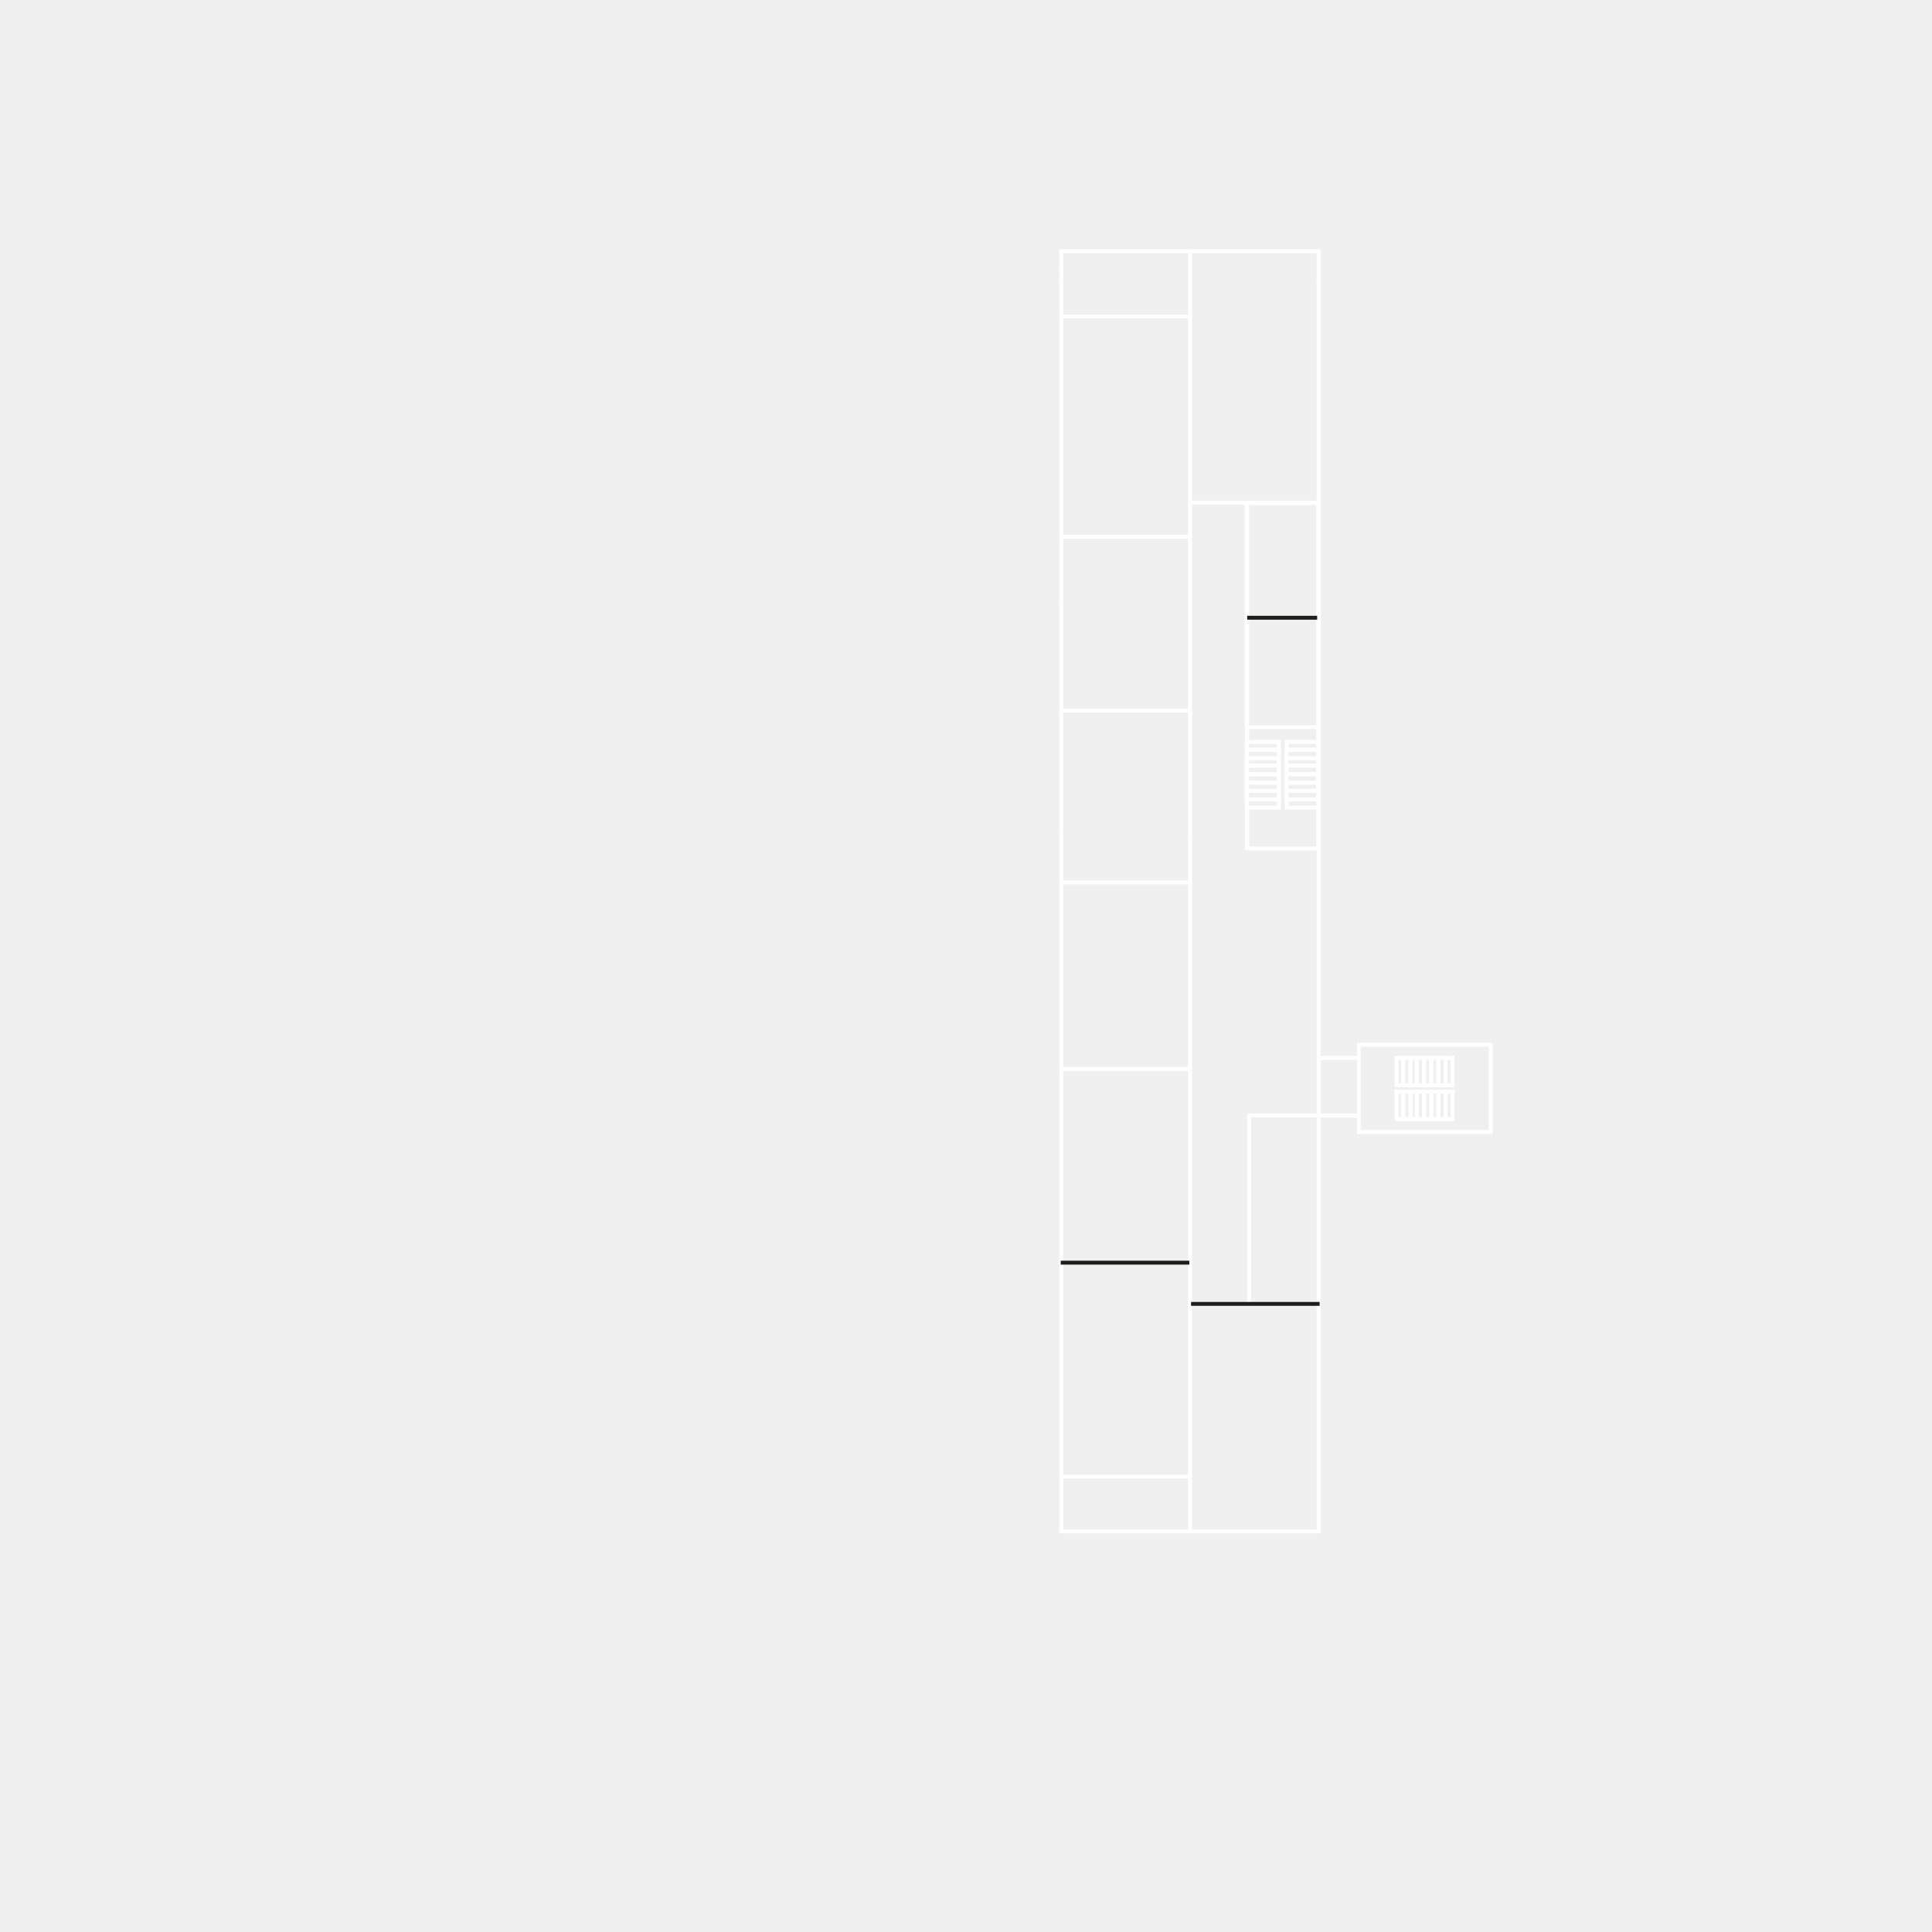
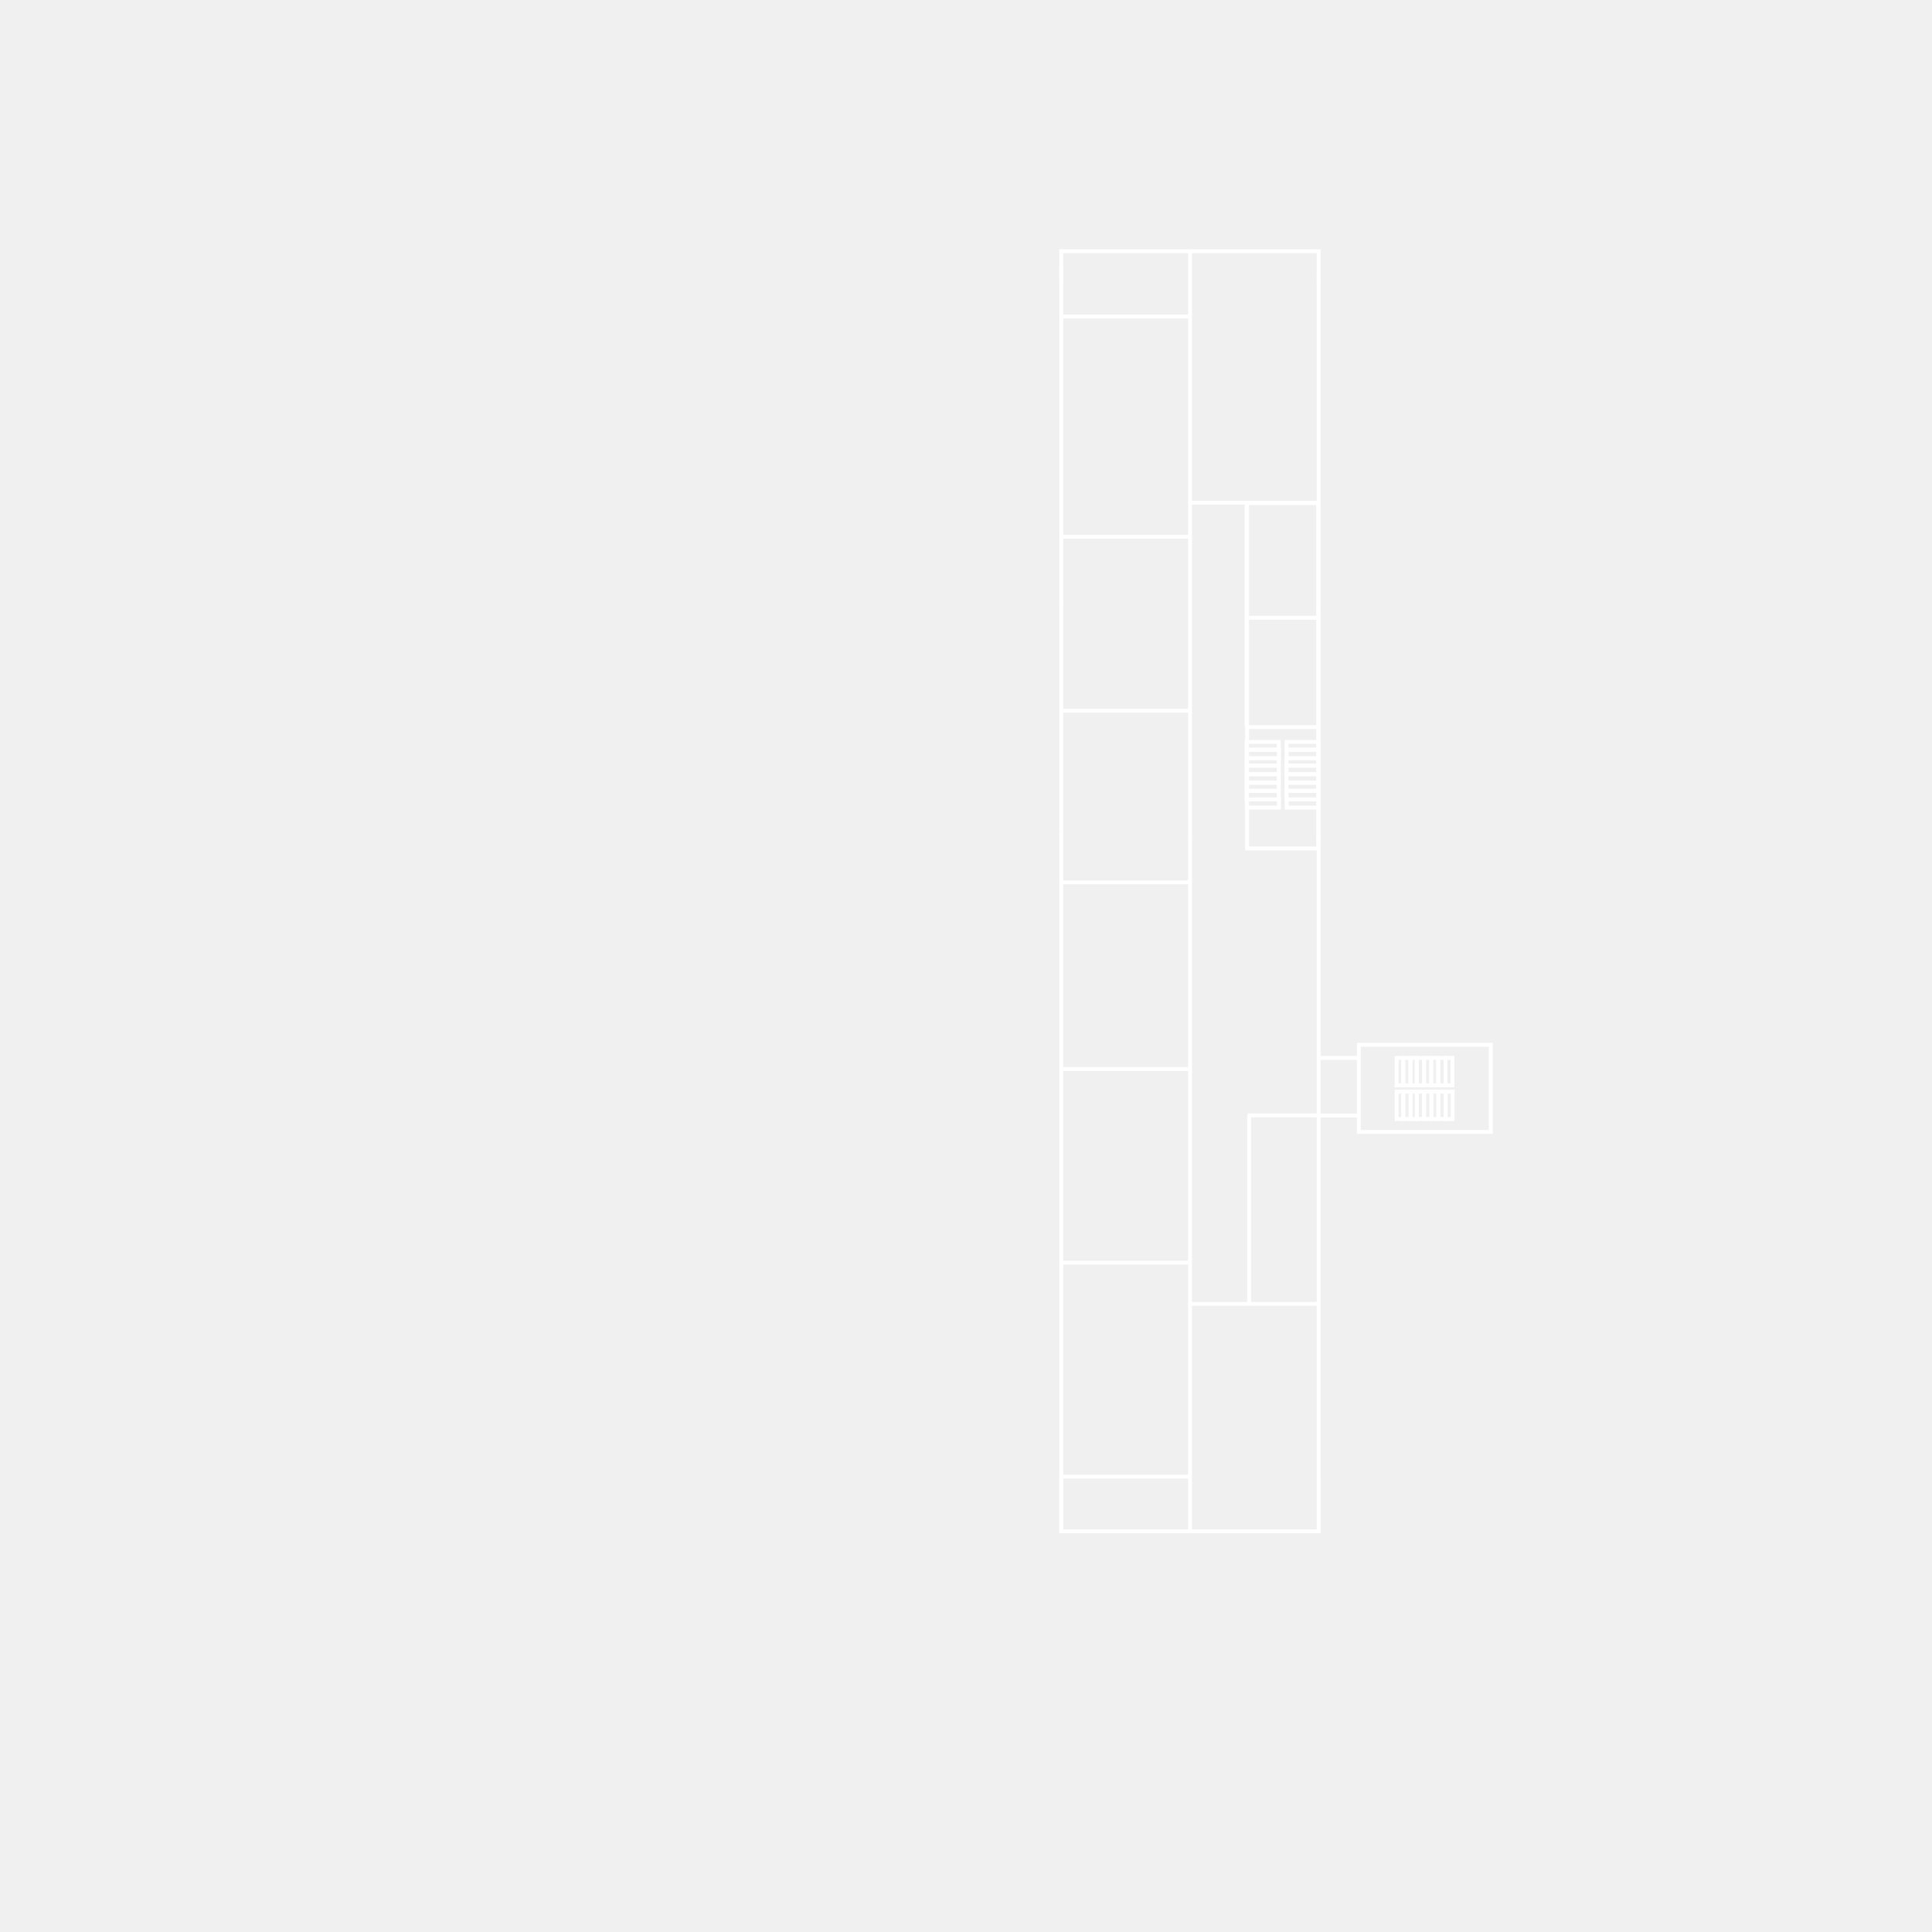
<svg xmlns="http://www.w3.org/2000/svg" id="_Слой_2" version="1.1" viewBox="0 0 1328 1328">
  <defs id="defs1">
    <style id="style1">
      .st0, .st1 {
        fill: none;
      }

      .st1 {
        stroke: #ffffff;
        stroke-miterlimit: 10;
        stroke-width: 2px;
      }

      .st2 {
        fill: none;
      }
    </style>
  </defs>
  <polyline class="st1" points="906.5 1015 906.5 1052.6 729.5 1052.6 729.5 1015" id="polyline1" style="stroke-width:2.667;stroke-dasharray:none" />
  <line class="st1" x1="729.5" y1="1053.18" x2="729.5" y2="571.3" id="line1" style="stroke-width:2.667;stroke-dasharray:none" />
  <line class="st1" x1="906.4" y1="1053.57" x2="906.4" y2="573.3" id="line2" style="stroke-width:2.667;stroke-dasharray:none" />
  <polyline class="st1" points="729.5 194.1 729.5 172.7 906.4 172.7 906.4 194.1" id="polyline2" style="stroke-width:2.667;stroke-dasharray:none" />
  <line class="st1" x1="818" y1="573.8" x2="818" y2="172.7" id="line3" style="stroke-width:2.667;stroke-dasharray:none" />
  <g id="g10" style="stroke-width:2.667;stroke-dasharray:none">
    <rect class="st1" x="884.3" y="532.1" width="22.1" height="5.9" id="rect3" style="stroke-width:2.667;stroke-dasharray:none" />
    <rect class="st1" x="884.3" y="526.3" width="22.1" height="5.9" id="rect4" style="stroke-width:2.667;stroke-dasharray:none" />
    <rect class="st1" x="884.3" y="543.6" width="22.1" height="5.9" id="rect5" style="stroke-width:2.667;stroke-dasharray:none" />
    <rect class="st1" x="884.4" y="549.5" width="22.1" height="5.6" id="rect6" style="stroke-width:2.667;stroke-dasharray:none" />
    <rect class="st1" x="884.3" y="538" width="22.1" height="5.6" id="rect7" style="stroke-width:2.667;stroke-dasharray:none" />
    <rect class="st1" x="884.3" y="521.2" width="22.1" height="5.1" id="rect8" style="stroke-width:2.667;stroke-dasharray:none" />
    <rect class="st1" x="884.4" y="515.3" width="22.1" height="5.9" id="rect9" style="stroke-width:2.667;stroke-dasharray:none" />
    <rect class="st1" x="884.3" y="510" width="22.1" height="5.4" id="rect10" style="stroke-width:2.667;stroke-dasharray:none" />
  </g>
  <g id="g18" style="stroke-width:2.667;stroke-dasharray:none">
    <rect class="st1" x="856.9" y="532.1" width="22.1" height="5.9" id="rect11" style="stroke-width:2.667;stroke-dasharray:none" />
    <rect class="st1" x="856.9" y="526.3" width="22.1" height="5.9" id="rect12" style="stroke-width:2.667;stroke-dasharray:none" />
    <rect class="st1" x="856.9" y="543.6" width="22.1" height="5.9" id="rect13" style="stroke-width:2.667;stroke-dasharray:none" />
    <rect class="st1" x="857" y="549.5" width="22.1" height="5.6" id="rect14" style="stroke-width:2.667;stroke-dasharray:none" />
    <rect class="st1" x="856.9" y="538" width="22.1" height="5.6" id="rect15" style="stroke-width:2.667;stroke-dasharray:none" />
    <rect class="st1" x="856.9" y="521.2" width="22.1" height="5.1" id="rect16" style="stroke-width:2.667;stroke-dasharray:none" />
    <rect class="st1" x="857" y="515.3" width="22.1" height="5.9" id="rect17" style="stroke-width:2.667;stroke-dasharray:none" />
    <rect class="st1" x="856.9" y="510" width="22.1" height="5.4" id="rect18" style="stroke-width:2.667;stroke-dasharray:none" />
  </g>
  <g id="g26" transform="translate(0,-5.026072)" style="stroke-width:2.667;stroke-dasharray:none">
    <rect class="st1" x="978.9" y="755.4" width="5" height="18.8" id="rect19" style="stroke-width:2.667;stroke-dasharray:none" />
    <rect class="st1" x="973.9" y="755.4" width="5" height="18.8" id="rect20" style="stroke-width:2.667;stroke-dasharray:none" />
    <rect class="st1" x="988.7" y="755.4" width="5" height="18.8" id="rect21" style="stroke-width:2.667;stroke-dasharray:none" />
    <rect class="st1" x="993.7" y="755.4" width="4.8" height="18.8" id="rect22" style="stroke-width:2.667;stroke-dasharray:none" />
    <rect class="st1" x="983.9" y="755.4" width="4.8" height="18.8" id="rect23" style="stroke-width:2.667;stroke-dasharray:none" />
    <rect class="st1" x="969.6" y="755.4" width="4.3" height="18.8" id="rect24" style="stroke-width:2.667;stroke-dasharray:none" />
    <rect class="st1" x="964.6" y="755.4" width="5" height="18.8" id="rect25" style="stroke-width:2.667;stroke-dasharray:none" />
    <rect class="st1" x="960" y="755.4" width="4.6" height="18.8" id="rect26" style="stroke-width:2.667;stroke-dasharray:none" />
  </g>
  <g id="g34" transform="translate(0,-5.026072)" style="stroke-width:2.667;stroke-dasharray:none">
    <rect class="st1" x="978.8" y="732.2" width="5" height="18.8" id="rect27" style="stroke-width:2.667;stroke-dasharray:none" />
    <rect class="st1" x="973.9" y="732.2" width="5" height="18.8" id="rect28" style="stroke-width:2.667;stroke-dasharray:none" />
    <rect class="st1" x="988.6" y="732.2" width="5" height="18.8" id="rect29" style="stroke-width:2.667;stroke-dasharray:none" />
    <rect class="st1" x="993.6" y="732.2" width="4.8" height="18.8" id="rect30" style="stroke-width:2.667;stroke-dasharray:none" />
    <rect class="st1" x="983.8" y="732.2" width="4.8" height="18.8" id="rect31" style="stroke-width:2.667;stroke-dasharray:none" />
    <rect class="st1" x="969.5" y="732.2" width="4.3" height="18.8" id="rect32" style="stroke-width:2.667;stroke-dasharray:none" />
    <rect class="st1" x="964.5" y="732.2" width="5" height="18.8" id="rect33" style="stroke-width:2.667;stroke-dasharray:none" />
    <rect class="st1" x="960" y="732.2" width="4.6" height="18.8" id="rect34" style="stroke-width:2.667;stroke-dasharray:none" />
  </g>
  <line class="st1" x1="906.4" y1="417" x2="906.4" y2="190.6" id="line34" style="stroke-width:2.667;stroke-dasharray:none" />
  <line class="st1" x1="729.5" y1="417" x2="729.5" y2="183.4" id="line35" style="stroke-width:2.667;stroke-dasharray:none" />
  <line class="st1" x1="906.4" y1="499.8" x2="858.3" y2="499.8" id="line36" style="stroke-width:2.667;stroke-dasharray:none" />
  <line class="st1" x1="856.9" y1="345.5" x2="856.9" y2="499.8" id="line37" style="stroke-width:2.667;stroke-dasharray:none" />
  <line class="st1" x1="906.4" y1="345.5" x2="818" y2="345.5" id="line38" style="stroke-width:2.667;stroke-dasharray:none" />
  <line class="st1" x1="858.6" y1="766.7" x2="858.6" y2="896.8" id="line39" style="stroke-width:2.667;stroke-dasharray:none" />
  <line class="st1" x1="906.5" y1="766.7" x2="857.59" y2="766.7" id="line40" style="stroke-width:2.667;stroke-dasharray:none" />
  <line class="st1" x1="818" y1="573.8" x2="818" y2="1052.6" id="line41" style="stroke-width:2.667;stroke-dasharray:none" />
  <line class="st1" x1="818" y1="217.6" x2="729.5" y2="217.6" id="line42" style="stroke-width:2.667;stroke-dasharray:none" />
  <line class="st1" x1="729.442" y1="368.942" x2="817.942" y2="368.942" id="line43" style="stroke-width:2.667;stroke-dasharray:none" />
  <line class="st1" x1="729.5" y1="488.5" x2="818" y2="488.5" id="line44" style="stroke-width:2.667;stroke-dasharray:none" />
  <line class="st1" x1="818" y1="606.5" x2="729.5" y2="606.5" id="line45" style="stroke-width:2.667;stroke-dasharray:none" />
  <line class="st1" x1="906.4" y1="417" x2="906.4" y2="578.2" id="line47" style="stroke-width:2.667;stroke-dasharray:none" />
  <line class="st1" x1="729.5" y1="414.7" x2="729.5" y2="571.3" id="line48" style="stroke-width:2.667;stroke-dasharray:none" />
  <rect class="st1" x="934" y="718.174" width="90.7" height="59.9" id="rect48" style="stroke-width:2.667;stroke-dasharray:none" />
  <line class="st1" x1="934" y1="727.174" x2="906.4" y2="727.174" id="line49" style="stroke-width:2.667;stroke-dasharray:none" />
  <line class="st1" x1="934" y1="766.774" x2="906.4" y2="766.774" id="line50" style="stroke-width:2.667;stroke-dasharray:none" />
  <rect class="st0" width="1328" height="1328" id="rect50" x="0" y="-5.026" style="stroke-width:2.667;stroke-dasharray:none" />
  <rect class="st1" x="857.21" y="345.81" width="48.88" height="237.396" id="rect51" style="stroke-width:2.667;stroke-dasharray:none" />
  <g id="g52" style="stroke-width:2.667;stroke-dasharray:none" transform="translate(0.5923283,39.88344)">
    <path class="st2" d="m 875.5,426.7 -2,-8.1 h 1.1 l 1,4.1 c 0.2,1 0.5,2 0.6,2.8 v 0 c 0.1,-0.8 0.4,-1.8 0.7,-2.8 l 1.1,-4.1 h 1.1 l 1,4.1 c 0.2,1 0.4,1.9 0.6,2.8 v 0 c 0.2,-0.9 0.4,-1.8 0.7,-2.8 l 1.1,-4.1 h 1.1 l -2.3,8.1 h -1.1 l -1,-4.2 c -0.2,-1 -0.4,-1.8 -0.5,-2.6 v 0 c -0.1,0.8 -0.3,1.6 -0.6,2.6 l -1.2,4.2 h -1.1 v 0 z" id="path51" style="stroke-width:2.667;stroke-dasharray:none" />
    <path class="st2" d="m 889.9,426.4 c -0.4,0.2 -1.2,0.4 -2.1,0.4 -2.3,0 -4,-1.4 -4,-4.1 0,-2.7 1.7,-4.2 4.2,-4.2 2.5,0 1.6,0.2 1.9,0.4 l -0.2,0.9 c -0.4,-0.2 -1,-0.3 -1.6,-0.3 -1.9,0 -3.2,1.2 -3.2,3.3 0,2.1 1.1,3.2 3.1,3.2 2,0 1.3,-0.1 1.7,-0.3 l 0.2,0.8 v 0 z" id="path52" style="stroke-width:2.667;stroke-dasharray:none" />
  </g>
  <line class="st1" x1="817.9" y1="734.807" x2="729.5" y2="734.807" id="line52" style="stroke-width:2.667;stroke-dasharray:none" />
  <line class="st1" x1="817.9" y1="1015" x2="729.5" y2="1015" id="line53" style="stroke-width:2.667;stroke-dasharray:none" />
-   <line class="st1" x1="905.387" y1="424.619" x2="857.287" y2="424.619" id="line36-1" style="fill:none;stroke:#1d1d1b;stroke-width:2.667;stroke-miterlimit:10;stroke-dasharray:none" />
-   <line class="st1" x1="907.08" y1="896.251" x2="818.68" y2="896.251" id="line52-2" style="fill:none;stroke:#1d1d1b;stroke-width:2.667;stroke-miterlimit:10;stroke-dasharray:none" />
-   <line class="st1" x1="817.508" y1="867.919" x2="729.108" y2="867.919" id="line53-1" style="fill:none;stroke:#1d1d1b;stroke-width:2.667;stroke-miterlimit:10;stroke-dasharray:none" />
+   <line class="st1" x1="905.387" y1="424.619" x2="857.287" y2="424.619" id="line36-1" style="fill:none;stroke:#ffffff;stroke-width:2.667;stroke-miterlimit:10;stroke-dasharray:none" />
+   <line class="st1" x1="907.08" y1="896.251" x2="818.68" y2="896.251" id="line52-2" style="fill:none;stroke:#ffffff;stroke-width:2.667;stroke-miterlimit:10;stroke-dasharray:none" />
+   <line class="st1" x1="817.508" y1="867.919" x2="729.108" y2="867.919" id="line53-1" style="fill:none;stroke:#ffffff;stroke-width:2.667;stroke-miterlimit:10;stroke-dasharray:none" />
</svg>
